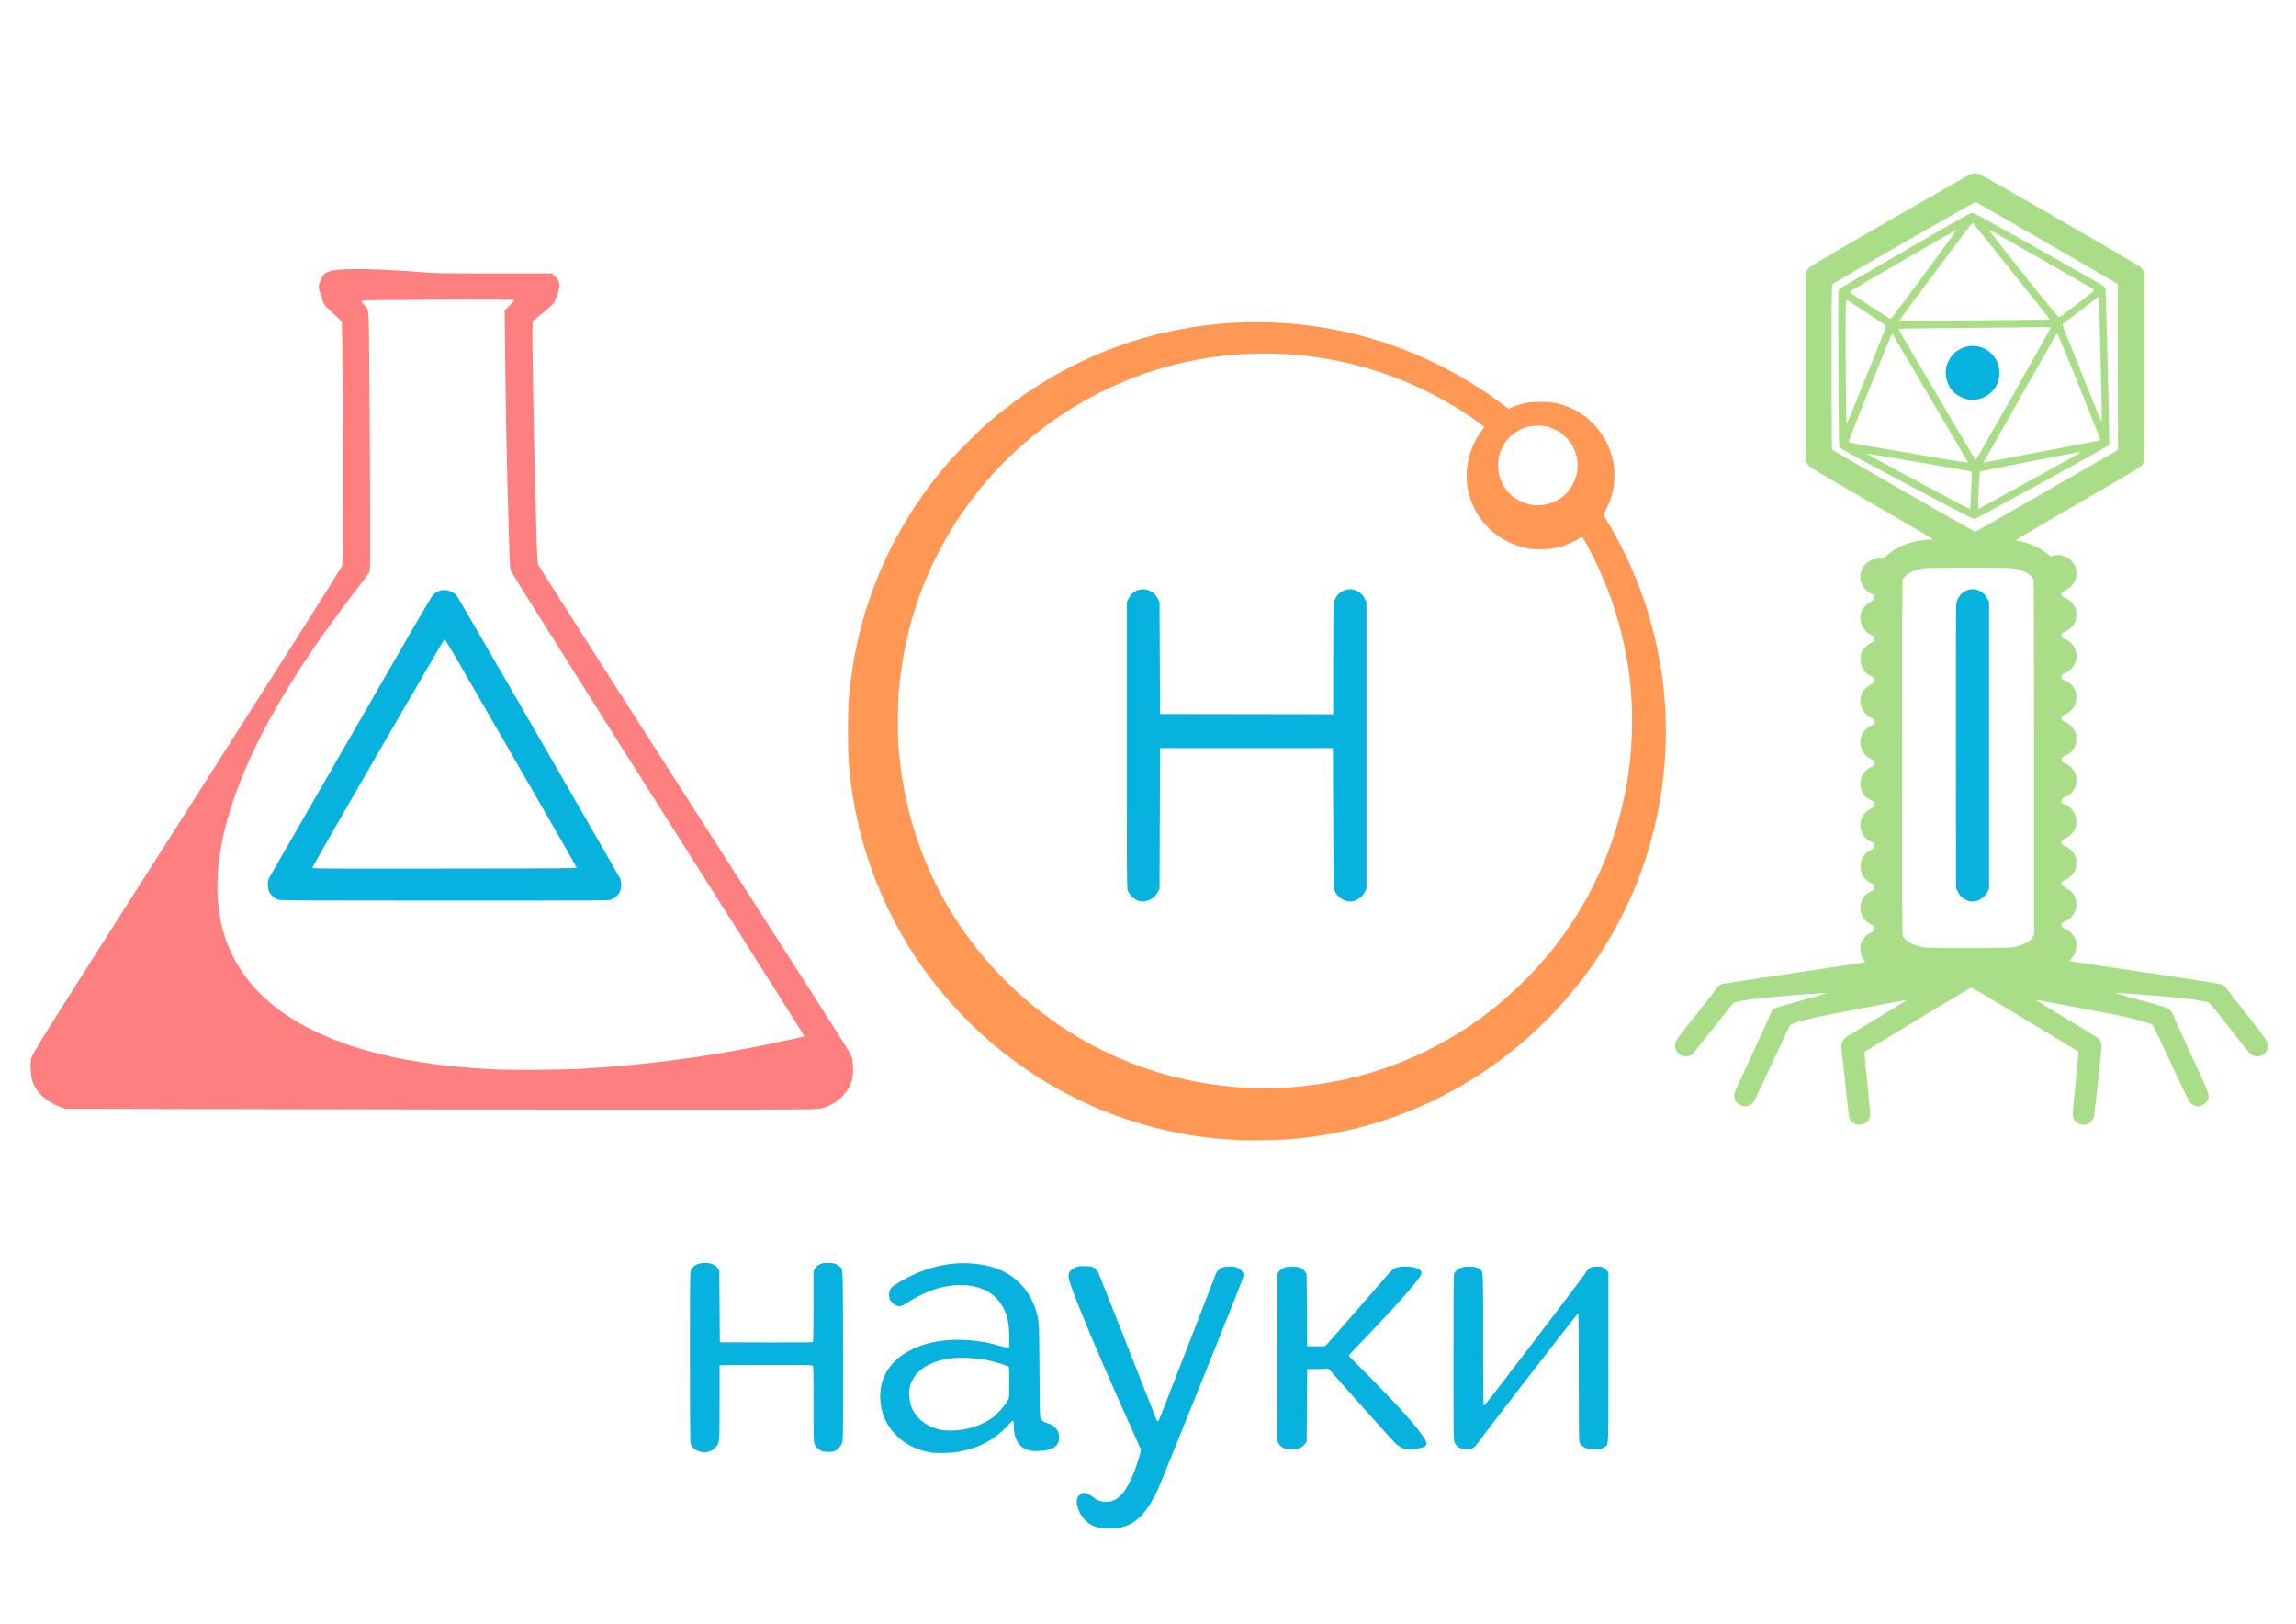
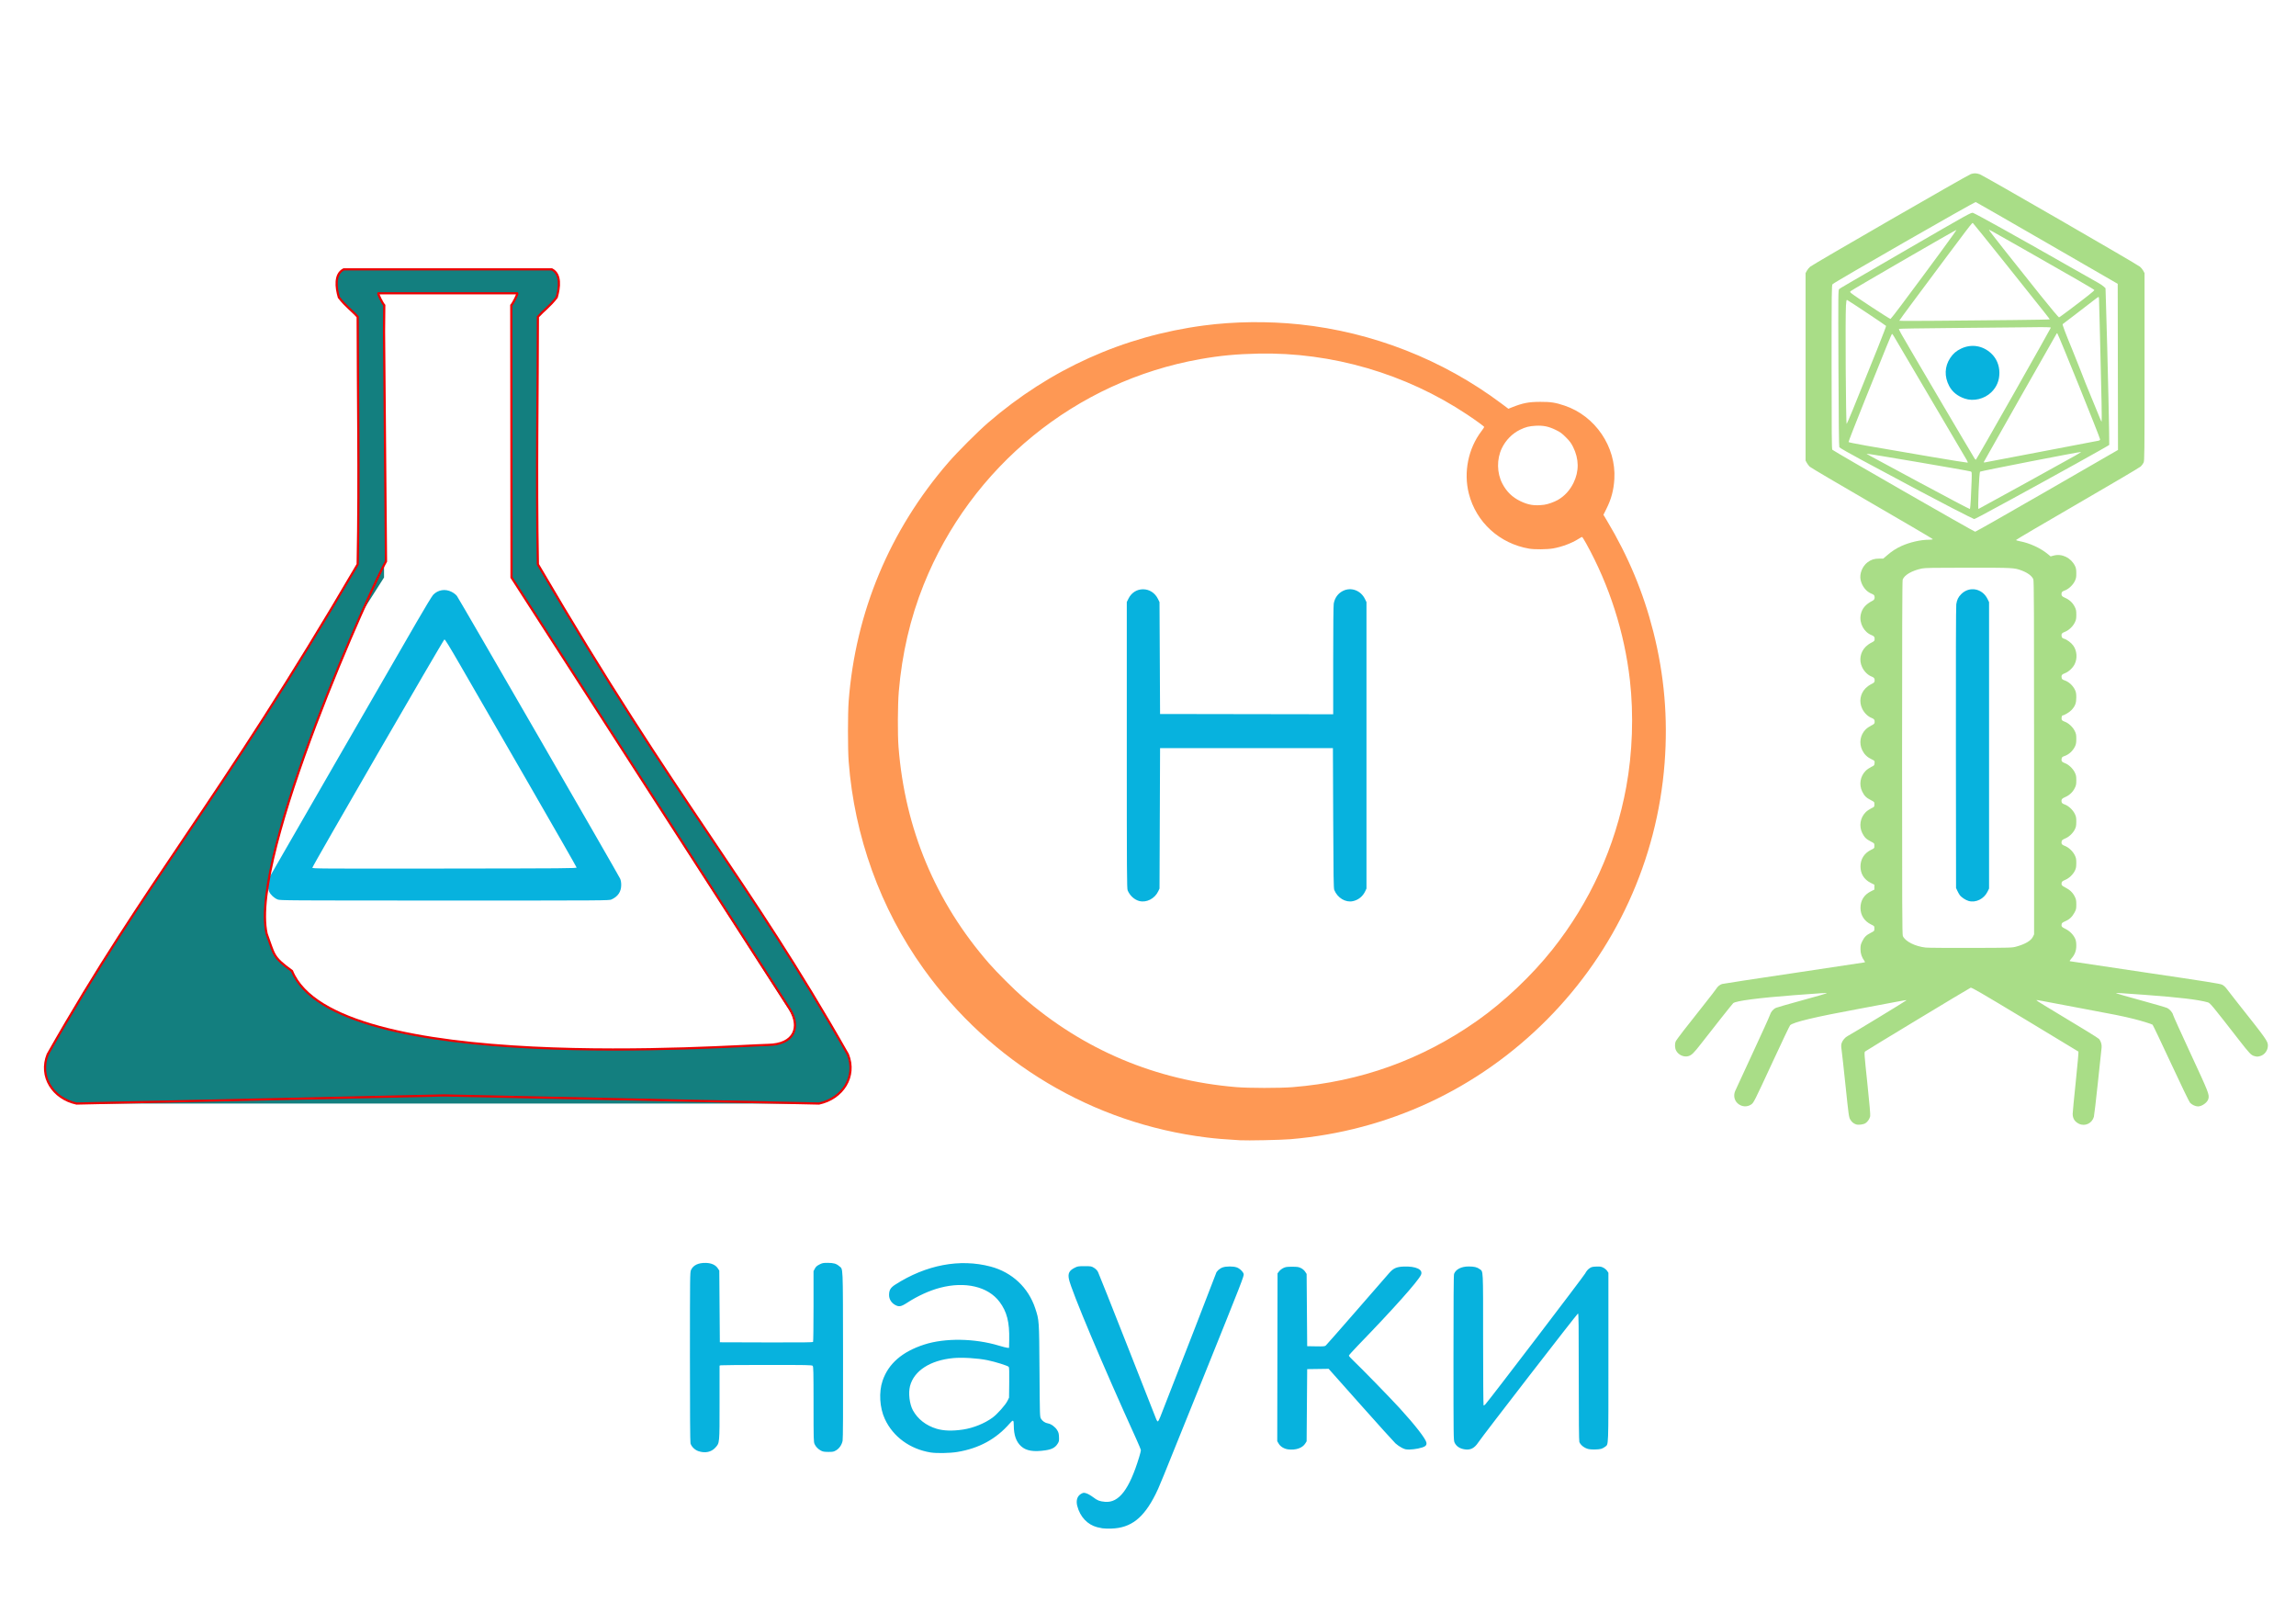
- <svg xmlns="http://www.w3.org/2000/svg" id="svg2" version="1.1" width="297mm" height="210mm" viewBox="0 0 1052.362 744.094">
-   <defs id="defs6" />
-   <g id="layer7">
+ <svg xmlns="http://www.w3.org/2000/svg" id="svg2" version="1.1" width="1122.52" height="793.701" viewBox="0 0 1052.362 744.094">
+   <defs id="defs6">
+     </defs>
+   <g id="layer7" style="display:inline">
    <path id="logo_text" d="m 505.307,700.378 c -0.705,-0.117 -1.788,-0.343 -2.407,-0.503 -4.482,-1.161 -7.875,-4.782 -9.152,-9.767 -0.664,-2.592 0.053,-4.668 1.947,-5.634 0.904,-0.461 1.069,-0.47 2.23,-0.126 0.694,0.206 2.082,1 3.11,1.778 2.031,1.538 2.91,1.879 5.44,2.108 6.361,0.576 11.144,-5.671 15.638,-20.425 0.451,-1.481 0.816,-2.923 0.811,-3.205 -0.01,-0.282 -0.954,-2.589 -2.108,-5.128 -15.378,-33.807 -29.789,-68.015 -30.873,-73.283 -0.537,-2.61 0.107,-3.913 2.552,-5.171 1.42,-0.73 1.652,-0.769 4.61,-0.769 3.015,0 3.154,0.025 4.351,0.769 0.833,0.518 1.429,1.145 1.827,1.923 0.325,0.635 6.379,15.864 13.454,33.843 7.075,17.979 13.034,33.122 13.243,33.65 0.209,0.529 0.522,0.961 0.697,0.961 0.174,0 0.69,-0.952 1.147,-2.115 7.979,-20.318 25.381,-65.119 25.514,-65.685 0.243,-1.032 1.665,-2.308 3.126,-2.806 1.556,-0.53 4.768,-0.536 6.307,-0.011 1.412,0.481 2.864,1.821 3.254,3.002 0.27,0.817 -0.658,3.197 -18.412,47.249 -20.707,51.381 -20.358,50.526 -21.987,53.769 -5.484,10.92 -11.274,15.415 -20.218,15.697 -1.551,0.049 -3.397,-0.007 -4.102,-0.123 z m -78.71,-34.748 c -9.51,-1.537 -17.269,-7.204 -21.043,-15.371 -2.384,-5.16 -2.803,-12.291 -1.029,-17.508 2.657,-7.813 8.996,-13.321 19.077,-16.577 9.546,-3.083 23.105,-2.885 34.29,0.502 1.683,0.51 3.406,0.945 3.829,0.969 l 0.769,0.042 0.077,-3.718 c 0.169,-8.082 -1.059,-12.887 -4.441,-17.387 -5.249,-6.983 -15.732,-9.46 -27.242,-6.437 -4.893,1.285 -10.245,3.723 -15.135,6.894 -2.805,1.819 -3.769,1.97 -5.623,0.884 -1.645,-0.964 -2.632,-2.638 -2.625,-4.45 0.01,-2.274 0.663,-3.378 2.822,-4.762 14.175,-9.086 29.599,-12.009 43.706,-8.281 9.84,2.6 17.334,9.617 20.476,19.175 1.805,5.489 1.788,5.244 1.945,28.595 0.138,20.616 0.151,21.041 0.667,21.92 0.664,1.13 1.881,1.959 3.203,2.182 1.464,0.247 3.304,1.582 4.211,3.054 0.652,1.059 0.79,1.574 0.858,3.205 0.075,1.791 0.022,2.036 -0.685,3.138 -1.089,1.696 -2.586,2.496 -5.491,2.932 -5.455,0.819 -8.842,0.262 -11.179,-1.84 -2.257,-2.03 -3.353,-5.111 -3.368,-9.467 -0.01,-2.724 -0.252,-2.859 -1.848,-1.026 -6.264,7.194 -14.102,11.462 -24.044,13.093 -3.404,0.558 -9.463,0.677 -12.178,0.238 z m 14.908,-10.529 c 4.685,-0.717 9.878,-2.828 13.451,-5.469 2.188,-1.617 5.89,-5.779 6.814,-7.66 l 0.72,-1.467 0.083,-6.874 c 0.061,-5.014 0,-6.972 -0.22,-7.238 -0.445,-0.536 -6.085,-2.304 -9.753,-3.057 -4.486,-0.921 -11.533,-1.354 -15.684,-0.962 -10.549,0.994 -17.985,5.798 -19.808,12.797 -0.834,3.202 -0.243,8.252 1.297,11.081 2.204,4.049 5.99,7.014 10.835,8.486 3.274,0.995 7.352,1.115 12.265,0.364 z m -121.436,9.901 c -1.636,-0.562 -3.175,-2.092 -3.584,-3.565 -0.17,-0.61 -0.258,-14.328 -0.255,-39.647 0.005,-37.107 0.024,-38.757 0.478,-39.758 1.012,-2.228 3.309,-3.341 6.762,-3.279 2.558,0.047 4.488,0.91 5.521,2.47 l 0.692,1.045 0.128,16.428 0.128,16.428 21.264,0.066 c 16.842,0.052 21.306,-0.002 21.468,-0.256 0.113,-0.177 0.206,-7.543 0.208,-16.37 v -16.048 l 0.597,-1.13 c 0.466,-0.882 0.925,-1.298 2.097,-1.899 1.347,-0.691 1.738,-0.768 3.826,-0.761 2.67,0.009 3.925,0.365 5.181,1.467 1.917,1.683 1.752,-1.992 1.828,40.572 0.047,26.227 -0.017,38.613 -0.204,39.515 -0.385,1.855 -1.509,3.5 -2.986,4.368 -1.117,0.657 -1.462,0.727 -3.545,0.717 -1.837,-0.008 -2.517,-0.12 -3.336,-0.551 -1.362,-0.716 -2.4,-1.772 -2.976,-3.028 -0.441,-0.962 -0.471,-2.092 -0.476,-18.249 -0.01,-15.311 -0.051,-17.268 -0.409,-17.626 -0.36,-0.36 -2.61,-0.403 -20.959,-0.399 -11.306,0.002 -20.816,0.073 -21.133,0.158 l -0.577,0.155 v 16.845 c 0,19.095 0.052,18.533 -1.928,20.736 -1.861,2.07 -4.731,2.657 -7.814,1.598 z m 270.301,-0.803 c -1.816,-0.239 -3.496,-1.27 -4.298,-2.639 l -0.65,-1.11 0.067,-38.451 0.067,-38.451 0.698,-0.915 c 0.384,-0.503 1.249,-1.187 1.923,-1.518 1.061,-0.522 1.602,-0.603 4.045,-0.603 2.449,0 2.983,0.08 4.055,0.608 0.775,0.382 1.491,0.995 1.923,1.647 l 0.688,1.04 0.128,16.556 0.128,16.556 4.002,0.07 c 3.526,0.062 4.065,0.016 4.531,-0.385 0.291,-0.25 6.656,-7.493 14.144,-16.094 7.488,-8.602 14.2,-16.307 14.916,-17.122 1.908,-2.175 3.319,-2.817 6.493,-2.956 5.813,-0.254 9.229,1.385 8.042,3.86 -1.447,3.016 -12.893,15.826 -28.86,32.3 -2.291,2.364 -4.166,4.46 -4.166,4.658 0,0.198 0.952,1.253 2.115,2.345 3.303,3.101 17.092,17.254 21.231,21.792 7.045,7.723 11.841,13.896 12.192,15.693 0.279,1.427 -0.642,2.08 -3.885,2.752 -1.123,0.233 -2.875,0.433 -3.894,0.444 -1.591,0.018 -2.08,-0.093 -3.461,-0.787 -0.885,-0.444 -2.202,-1.355 -2.928,-2.025 -0.726,-0.67 -7.915,-8.633 -15.976,-17.696 l -14.656,-16.478 -4.92,0.07 -4.92,0.07 -0.128,16.537 -0.128,16.537 -0.608,0.978 c -1.32,2.123 -4.394,3.179 -7.909,2.717 z m 80.945,-0.006 c -2.299,-0.356 -3.849,-1.412 -4.646,-3.166 -0.45,-0.99 -0.471,-2.716 -0.476,-38.772 0,-26 0.079,-37.96 0.266,-38.458 0.802,-2.128 3.338,-3.415 6.724,-3.412 2.48,0.002 3.847,0.328 4.99,1.191 1.714,1.293 1.602,-0.955 1.602,32.238 0,16.568 0.098,30.183 0.217,30.257 0.119,0.074 0.506,-0.179 0.86,-0.562 1.801,-1.949 44.98,-58.554 45.688,-59.893 0.544,-1.029 1.201,-1.827 1.922,-2.334 0.965,-0.678 1.345,-0.78 3.189,-0.849 1.781,-0.068 2.265,0.009 3.245,0.513 0.633,0.326 1.412,0.984 1.731,1.463 l 0.579,0.871 v 38.817 c 0,42.599 0.115,39.54 -1.541,40.934 -0.434,0.366 -1.259,0.791 -1.833,0.946 -1.194,0.321 -4.378,0.384 -5.643,0.111 -1.918,-0.414 -3.743,-1.806 -4.299,-3.279 -0.187,-0.494 -0.273,-9.88 -0.273,-29.805 0,-24.074 -0.059,-29.083 -0.342,-29.083 -0.332,0 -43.663,56.025 -45.694,59.079 -1.787,2.688 -3.592,3.608 -6.267,3.194 z M 522.087,412.884 c -2.226,-0.624 -4.258,-2.507 -5.231,-4.847 -0.354,-0.851 -0.396,-7.952 -0.396,-66.555 v -65.602 l 0.787,-1.576 c 1.339,-2.68 3.78,-4.243 6.64,-4.254 2.919,-0.01 5.496,1.652 6.858,4.424 l 0.713,1.451 0.128,25.638 0.128,25.638 39.675,0.065 39.675,0.065 v -24.707 c 0,-15.201 0.098,-25.221 0.253,-26.043 0.509,-2.684 1.991,-4.699 4.281,-5.819 3.703,-1.812 8.095,-0.183 10.008,3.711 l 0.713,1.451 v 65.634 65.634 l -0.54,1.167 c -1.114,2.407 -3.167,4.074 -5.683,4.613 -3.386,0.726 -7.075,-1.493 -8.542,-5.139 -0.301,-0.749 -0.382,-6.198 -0.489,-32.945 l -0.128,-32.048 h -39.611 -39.611 l -0.128,32.176 -0.128,32.176 -0.548,1.185 c -1.599,3.457 -5.482,5.439 -8.823,4.503 z m -394.819,-0.671 c -1.59,-0.644 -3.169,-2.084 -3.881,-3.539 -0.835,-1.709 -0.839,-4.834 -0.008,-6.422 0.316,-0.604 14.142,-24.602 30.725,-53.328 16.582,-28.726 33.146,-57.422 36.807,-63.767 3.662,-6.346 7.079,-11.984 7.593,-12.529 2.229,-2.363 5.58,-2.905 8.529,-1.378 0.981,0.508 1.921,1.238 2.398,1.864 0.932,1.222 74.05,127.84 74.791,129.515 0.35,0.791 0.51,1.714 0.51,2.939 0,3.063 -1.488,5.282 -4.442,6.622 -1.103,0.501 -1.974,0.506 -76.493,0.498 -72.304,-0.008 -75.424,-0.028 -76.531,-0.476 z m 137.006,-14.667 c -0.017,-0.231 -10.447,-18.46 -23.177,-40.509 -12.73,-22.049 -26.263,-45.487 -30.072,-52.085 -4.987,-8.638 -7.038,-11.975 -7.328,-11.919 -0.452,0.087 -60.513,103.898 -60.525,104.613 -0.007,0.427 2.993,0.446 60.563,0.385 55.928,-0.06 60.568,-0.097 60.54,-0.485 z m 638.042,15.341 c -1.4,-0.393 -3.359,-1.7 -4.093,-2.732 -0.296,-0.417 -0.794,-1.31 -1.107,-1.986 l -0.567,-1.229 -0.07,-64.224 c -0.044,-39.686 0.022,-64.831 0.173,-65.811 0.317,-2.066 0.915,-3.287 2.278,-4.651 3.724,-3.729 9.649,-2.635 12.034,2.223 l 0.713,1.451 v 65.634 65.634 l -0.713,1.451 c -1.628,3.316 -5.381,5.156 -8.646,4.24 z m -1.794,-230.226 c -3.312,-1.133 -5.687,-3.058 -7.126,-5.775 -2.284,-4.315 -2.11,-8.961 0.48,-12.84 1.34,-2.007 2.743,-3.215 4.979,-4.287 4.668,-2.238 9.871,-1.431 13.726,2.131 2.485,2.295 3.829,5.435 3.833,8.957 0,3.551 -1.225,6.503 -3.718,8.926 -3.175,3.086 -8.149,4.265 -12.175,2.888 z" style="display:inline;fill:#07b2de;fill-opacity:1;stroke:none;stroke-width:1" />
  </g>
  <g id="g4927" style="display:inline">
    <path id="phage" d="m 850.763,515.288 c -1.173,-0.382 -2.034,-1.097 -2.711,-2.252 -0.626,-1.068 -0.741,-1.892 -2.151,-15.411 -0.82,-7.856 -1.632,-15.234 -1.805,-16.397 -0.247,-1.654 -0.248,-2.338 -0.01,-3.145 0.363,-1.213 1.575,-2.676 2.696,-3.254 1.907,-0.984 27.075,-16.289 27.075,-16.464 0,-0.107 -2.221,0.244 -4.935,0.78 -2.714,0.536 -10.3,1.965 -16.857,3.174 -20.246,3.735 -30.125,6.09 -31.573,7.527 -0.232,0.231 -3.734,7.572 -7.782,16.315 -8.782,18.968 -8.911,19.224 -10.117,20.022 -1.896,1.255 -4.327,1.057 -6.095,-0.496 -1.593,-1.399 -2.06,-3.635 -1.192,-5.714 0.228,-0.546 3.818,-8.317 7.979,-17.268 4.161,-8.951 7.729,-16.827 7.929,-17.502 0.445,-1.497 1.529,-2.782 2.829,-3.352 0.536,-0.235 5.877,-1.768 11.87,-3.407 5.993,-1.639 11.069,-3.088 11.281,-3.221 0.47,-0.296 -1.479,-0.187 -14.742,0.827 -16.423,1.255 -26.684,2.594 -28.028,3.657 -0.345,0.273 -9.012,11.2 -14.582,18.386 -3.508,4.525 -4.491,5.488 -6.036,5.91 -2.079,0.568 -4.558,-0.581 -5.582,-2.589 -0.593,-1.163 -0.665,-2.978 -0.164,-4.17 0.343,-0.815 4.637,-6.395 13.362,-17.359 2.464,-3.097 4.765,-6.081 5.112,-6.631 0.752,-1.191 1.681,-1.963 2.796,-2.325 0.449,-0.146 15.239,-2.403 32.865,-5.016 17.626,-2.613 32.205,-4.81 32.398,-4.88 0.285,-0.105 0.271,-0.236 -0.072,-0.703 -1.205,-1.636 -1.781,-3.37 -1.781,-5.354 0,-1.683 0.115,-2.198 0.802,-3.594 0.979,-1.989 1.828,-2.831 3.946,-3.913 1.627,-0.831 1.628,-0.833 1.628,-1.958 0,-1.117 -0.012,-1.131 -1.466,-1.829 -3.133,-1.502 -4.912,-4.272 -4.907,-7.64 0.01,-3.361 1.617,-5.965 4.638,-7.495 l 1.734,-0.878 v -1.115 -1.115 l -1.734,-0.878 c -3.021,-1.53 -4.633,-4.133 -4.638,-7.495 -0.01,-3.368 1.774,-6.138 4.907,-7.64 1.454,-0.697 1.466,-0.712 1.466,-1.829 0,-1.125 0,-1.127 -1.628,-1.958 -2.117,-1.082 -2.966,-1.923 -3.946,-3.913 -1.56,-3.169 -0.922,-7.006 1.582,-9.511 0.583,-0.583 1.72,-1.376 2.526,-1.763 1.454,-0.697 1.466,-0.712 1.466,-1.829 0,-1.125 0,-1.127 -1.628,-1.958 -2.117,-1.082 -2.966,-1.923 -3.946,-3.913 -1.56,-3.169 -0.922,-7.006 1.582,-9.511 0.583,-0.583 1.72,-1.376 2.526,-1.761 1.406,-0.673 1.469,-0.745 1.544,-1.772 0.077,-1.065 0.07,-1.075 -1.291,-1.719 -2.063,-0.976 -3.4,-2.258 -4.335,-4.159 -1.587,-3.223 -0.965,-7.039 1.557,-9.562 0.583,-0.583 1.72,-1.376 2.526,-1.762 1.08,-0.517 1.488,-0.859 1.551,-1.3 0.17,-1.194 -0.164,-1.739 -1.342,-2.189 -1.711,-0.653 -3.346,-2.24 -4.294,-4.163 -1.601,-3.253 -0.976,-6.982 1.6,-9.547 0.621,-0.618 1.764,-1.428 2.54,-1.8 1.031,-0.494 1.433,-0.836 1.495,-1.273 0.17,-1.194 -0.164,-1.739 -1.342,-2.189 -1.711,-0.653 -3.346,-2.24 -4.294,-4.163 -1.601,-3.253 -0.976,-6.982 1.6,-9.547 0.621,-0.618 1.764,-1.428 2.54,-1.8 1.031,-0.494 1.433,-0.836 1.495,-1.273 0.17,-1.194 -0.164,-1.739 -1.342,-2.189 -3.494,-1.334 -5.736,-5.486 -5.018,-9.292 0.54,-2.862 2.256,-4.893 5.505,-6.516 0.797,-0.398 1.058,-1.104 0.795,-2.151 -0.098,-0.39 -0.516,-0.72 -1.282,-1.013 -2.434,-0.929 -4.432,-3.429 -5.052,-6.319 -0.603,-2.813 0.758,-6.262 3.205,-8.122 1.566,-1.19 3.056,-1.661 5.266,-1.663 l 1.907,-0.002 1.787,-1.538 c 2.174,-1.871 4.042,-3.086 6.436,-4.185 3.859,-1.772 8.91,-2.931 12.791,-2.934 1.187,-9.4e-4 1.721,-0.095 1.655,-0.291 -0.053,-0.159 -12.574,-7.514 -27.824,-16.344 -15.25,-8.83 -28.09,-16.401 -28.535,-16.824 -0.444,-0.423 -1.057,-1.231 -1.362,-1.795 l -0.553,-1.026 v -42.944 -42.944 l 0.573,-1.072 c 0.315,-0.59 1.007,-1.434 1.538,-1.878 1.422,-1.187 72.296,-42.044 73.65,-42.457 1.552,-0.474 2.48,-0.447 4.126,0.118 1.608,0.552 71.927,41.128 73.369,42.337 0.531,0.445 1.223,1.291 1.538,1.88 l 0.573,1.072 v 42.944 c 0,40.407 -0.026,43.001 -0.45,43.9 -0.247,0.526 -0.836,1.323 -1.308,1.773 -0.472,0.449 -13.538,8.158 -29.034,17.13 -15.497,8.972 -28.152,16.421 -28.123,16.554 0.029,0.132 0.786,0.376 1.682,0.541 4.557,0.841 9.629,3.18 13.015,6.003 l 1.162,0.968 1.402,-0.377 c 3.796,-1.02 7.926,0.984 9.778,4.746 0.468,0.95 0.586,1.626 0.591,3.368 0.01,1.875 -0.094,2.383 -0.712,3.641 -0.884,1.8 -2.861,3.632 -4.576,4.241 -0.896,0.318 -1.309,0.619 -1.411,1.027 -0.292,1.162 0.085,1.731 1.554,2.339 1.901,0.788 3.476,2.238 4.39,4.043 0.666,1.314 0.761,1.773 0.761,3.681 0,1.868 -0.103,2.388 -0.718,3.641 -0.884,1.8 -2.861,3.632 -4.576,4.241 -1.35,0.48 -1.699,1.036 -1.398,2.235 0.113,0.451 0.435,0.714 1.13,0.922 1.322,0.396 3.22,1.816 4.158,3.112 1.709,2.359 1.973,5.824 0.65,8.528 -0.848,1.733 -2.853,3.576 -4.541,4.176 -1.347,0.478 -1.699,1.037 -1.4,2.225 0.108,0.43 0.452,0.718 1.117,0.937 2.15,0.706 4.042,2.428 5.034,4.582 0.412,0.894 0.537,1.676 0.537,3.346 0,2.567 -0.515,3.939 -2.141,5.703 -0.921,0.999 -3.392,2.501 -4.114,2.501 -0.355,0 -0.626,1.134 -0.445,1.859 0.103,0.408 0.516,0.709 1.411,1.027 1.715,0.609 3.692,2.441 4.576,4.241 0.616,1.255 0.718,1.77 0.715,3.641 0,1.667 -0.129,2.454 -0.54,3.346 -0.992,2.154 -2.884,3.877 -5.034,4.582 -0.666,0.219 -1.009,0.507 -1.117,0.937 -0.298,1.188 0.053,1.746 1.4,2.225 1.715,0.609 3.692,2.441 4.576,4.241 0.615,1.253 0.718,1.773 0.718,3.641 0,1.908 -0.095,2.366 -0.761,3.681 -0.914,1.805 -2.49,3.255 -4.39,4.043 -1.468,0.609 -1.846,1.177 -1.554,2.339 0.103,0.408 0.516,0.709 1.411,1.027 1.715,0.609 3.692,2.441 4.576,4.241 0.618,1.258 0.717,1.766 0.712,3.641 -0.01,1.782 -0.12,2.413 -0.633,3.461 -0.876,1.793 -2.66,3.495 -4.434,4.23 -1.059,0.439 -1.523,0.782 -1.629,1.204 -0.29,1.157 0.07,1.719 1.408,2.194 1.715,0.609 3.692,2.441 4.576,4.241 0.618,1.258 0.717,1.766 0.712,3.641 -0.01,1.782 -0.12,2.413 -0.633,3.461 -0.876,1.793 -2.66,3.495 -4.434,4.23 -1.035,0.429 -1.524,0.785 -1.624,1.184 -0.274,1.092 0.018,1.498 1.669,2.321 2.043,1.018 3.443,2.371 4.335,4.187 0.588,1.196 0.693,1.74 0.693,3.589 0,1.996 -0.074,2.316 -0.879,3.801 -1.035,1.908 -2.376,3.137 -4.29,3.93 -0.952,0.395 -1.429,0.752 -1.527,1.144 -0.279,1.11 0.01,1.496 1.697,2.306 1.91,0.914 3.615,2.609 4.439,4.413 0.411,0.9 0.549,1.71 0.554,3.25 0.01,2.391 -0.69,4.208 -2.299,5.989 -0.664,0.735 -0.849,1.091 -0.606,1.17 0.191,0.063 15.693,2.378 34.447,5.146 27.602,4.073 34.319,5.139 35.253,5.593 0.718,0.349 1.493,1.029 2.051,1.8 0.493,0.681 2.788,3.623 5.099,6.538 13.297,16.771 13.874,17.585 13.874,19.595 0,2.177 -1.505,4.23 -3.507,4.786 -1.216,0.338 -1.51,0.338 -2.702,0.007 -1.477,-0.41 -2.23,-1.197 -6.957,-7.272 -12.72,-16.346 -13.297,-17.042 -14.394,-17.351 -4.426,-1.248 -12.676,-2.233 -28.715,-3.429 -11.846,-0.883 -13.655,-0.979 -13.204,-0.701 0.211,0.131 5.346,1.594 11.409,3.253 6.063,1.658 11.446,3.228 11.961,3.488 1.162,0.586 2.452,2.116 2.663,3.161 0.088,0.433 3.746,8.517 8.13,17.965 8.226,17.727 8.535,18.515 8.038,20.494 -0.413,1.646 -2.918,3.466 -4.77,3.466 -1.15,0 -2.757,-0.745 -3.638,-1.687 -0.395,-0.422 -4.15,-8.189 -8.777,-18.154 -4.448,-9.579 -8.231,-17.505 -8.406,-17.613 -0.641,-0.396 -5.041,-1.752 -8.535,-2.629 -4.988,-1.253 -9.216,-2.104 -24.997,-5.033 -7.544,-1.4 -15.072,-2.822 -16.729,-3.159 -1.657,-0.338 -3.012,-0.529 -3.012,-0.426 0,0.103 1.529,1.107 3.397,2.231 18.093,10.884 24.993,15.119 25.371,15.569 0.821,0.979 1.305,2.62 1.157,3.923 -0.077,0.672 -0.84,7.856 -1.697,15.965 -0.857,8.108 -1.686,15.204 -1.842,15.768 -0.826,2.984 -4.017,4.507 -6.772,3.231 -1.966,-0.91 -2.948,-2.44 -2.948,-4.591 0,-0.659 0.639,-7.304 1.421,-14.766 0.781,-7.463 1.329,-13.652 1.218,-13.753 -0.112,-0.102 -11.157,-6.783 -24.546,-14.848 -20.464,-12.326 -24.427,-14.624 -24.872,-14.422 -1.075,0.49 -47.97,28.824 -48.388,29.237 -0.407,0.401 -0.341,1.3 1.061,14.598 0.978,9.268 1.426,14.474 1.297,15.047 -0.289,1.281 -1.186,2.6 -2.19,3.22 -0.967,0.598 -3.189,0.877 -4.244,0.534 z m 73.476,-81.511 c 4.056,-1.127 6.67,-2.686 7.55,-4.505 l 0.526,-1.086 v -80.945 c 0,-67.289 -0.059,-81.084 -0.345,-81.77 -0.64,-1.529 -2.583,-2.991 -5.338,-4.018 -3.42,-1.274 -3.804,-1.294 -24.57,-1.294 -16.019,0 -19.76,0.066 -21.199,0.372 -4.557,0.97 -7.968,2.948 -8.781,5.093 -0.192,0.506 -0.274,24.937 -0.274,81.602 0,67.388 0.058,81.018 0.347,81.706 1.031,2.453 5.625,4.779 10.492,5.312 1.019,0.112 10.333,0.18 20.697,0.153 18.608,-0.05 18.87,-0.058 20.895,-0.62 z m 14.084,-208.867 32.452,-18.713 -0.065,-38.067 -0.065,-38.067 -32.304,-18.658 c -17.767,-10.262 -32.51,-18.726 -32.761,-18.809 -0.498,-0.165 -64.811,36.723 -65.626,37.641 -0.423,0.476 -0.449,2.656 -0.449,38.027 0,30.572 0.062,37.58 0.335,37.835 0.897,0.838 64.978,37.607 65.473,37.568 0.307,-0.024 15.162,-8.465 33.01,-18.757 z m -43.183,8.112 c -8.867,-4.574 -18.252,-9.557 -41.617,-22.096 -5.658,-3.036 -10.328,-5.7 -10.475,-5.975 -0.177,-0.331 -0.31,-12.366 -0.401,-36.291 -0.132,-34.856 -0.123,-35.806 0.348,-36.2 0.493,-0.413 3.167,-1.973 31.378,-18.312 28.524,-16.519 29.186,-16.886 29.965,-16.596 1.596,0.594 20.474,11.099 42.976,23.914 6.769,3.855 13.164,7.477 14.212,8.05 1.048,0.573 2.271,1.388 2.717,1.811 l 0.812,0.769 0.167,5.512 c 0.535,17.649 0.749,25.811 1.178,44.85 0.262,11.624 0.426,21.265 0.364,21.424 -0.11,0.287 -24.215,13.675 -45.601,25.328 -13.169,7.175 -15.949,8.644 -16.357,8.641 -0.169,-9.4e-4 -4.519,-2.175 -9.666,-4.83 z m 8.19,-4.407 c 0.136,-2.462 0.298,-6.244 0.359,-8.405 0.108,-3.823 0.096,-3.934 -0.437,-4.154 -0.906,-0.373 -47.337,-8.285 -47.523,-8.099 -0.146,0.146 -2.753,-1.279 23.901,13.063 12.691,6.829 23.16,12.338 23.264,12.244 0.104,-0.095 0.301,-2.186 0.437,-4.649 z m 25.985,-7.714 c 25.64,-14.151 24.711,-13.626 24.346,-13.748 -0.471,-0.157 -45.812,8.694 -46.119,9.003 -0.405,0.408 -1.113,17.084 -0.725,17.084 0.077,0 10.201,-5.552 22.498,-12.339 z M 901.389,210.719 c -0.382,-0.658 -7.869,-13.368 -16.637,-28.244 -8.768,-14.877 -16.258,-27.597 -16.646,-28.266 -0.388,-0.67 -0.787,-1.218 -0.886,-1.218 -0.213,0 -2.28,5.04 -12.501,30.472 -4.157,10.344 -7.507,18.939 -7.444,19.101 0.118,0.305 9.53,1.989 38.122,6.823 8.954,1.514 16.372,2.702 16.484,2.64 0.112,-0.062 -0.109,-0.65 -0.492,-1.308 z m 33.056,-3.52 c 13.564,-2.618 25.346,-4.874 26.182,-5.012 1.738,-0.288 1.942,-0.379 1.942,-0.864 0,-0.721 -19.098,-48.03 -19.586,-48.518 -0.085,-0.086 -0.212,-0.098 -0.282,-0.029 -0.163,0.163 -33.214,58.436 -33.386,58.863 -0.07,0.176 0.01,0.32 0.17,0.32 0.164,0 11.397,-2.142 24.961,-4.76 z m -11.578,-26.568 c 9.356,-16.526 17.052,-30.216 17.102,-30.422 0.079,-0.327 -1.542,-0.354 -12.691,-0.207 -7.03,0.092 -22.679,0.244 -34.777,0.338 -12.097,0.093 -22.053,0.263 -22.123,0.377 -0.07,0.114 0.412,1.163 1.073,2.331 3.043,5.38 32.026,54.614 33.586,57.054 0.203,0.317 0.47,0.577 0.594,0.577 0.124,0 7.88,-13.521 17.236,-30.047 z m -73.657,7.164 c 10.181,-25.021 15.413,-38.197 15.262,-38.441 -0.18,-0.291 -17.273,-11.663 -17.882,-11.897 -0.264,-0.101 -0.378,0.485 -0.509,2.613 -0.344,5.63 -0.046,54.198 0.333,54.198 0.088,0 1.346,-2.913 2.795,-6.474 z m 114.023,-3.589 c -0.099,-4.971 -0.228,-10.537 -0.287,-12.371 -0.059,-1.833 -0.172,-6.679 -0.253,-10.768 -0.081,-4.089 -0.255,-11.069 -0.386,-15.511 -0.132,-4.442 -0.242,-8.393 -0.245,-8.781 0,-0.388 -0.107,-0.705 -0.231,-0.705 -0.124,0 -1.416,0.942 -2.872,2.093 -1.456,1.151 -5.075,3.936 -8.043,6.189 -2.968,2.253 -5.447,4.141 -5.509,4.195 -0.203,0.178 1.318,4.22 4.23,11.239 1.17,2.82 2.945,7.262 3.944,9.871 0.999,2.609 2.058,5.32 2.353,6.025 0.477,1.14 4.831,11.753 6.549,15.96 0.36,0.881 0.717,1.602 0.793,1.602 0.077,0 0.058,-4.067 -0.041,-9.038 z m -40.853,-37.532 c 9.412,-0.09 17.113,-0.234 17.113,-0.32 0,-0.183 -0.793,-1.182 -20.136,-25.411 -8.049,-10.082 -14.817,-18.48 -15.041,-18.661 -0.425,-0.345 0.662,-1.769 -27.941,36.643 -3.217,4.32 -5.849,7.942 -5.849,8.048 0,0.106 7.817,0.119 17.37,0.028 9.554,-0.09 25.071,-0.238 34.484,-0.328 z m -50.836,-6.965 c 13.593,-18.175 25.394,-34.276 25.175,-34.349 -0.268,-0.089 -47.866,27.455 -48.498,28.066 -0.34,0.329 -0.296,0.445 0.385,1.012 1.687,1.405 17.626,11.846 17.905,11.728 0.164,-0.069 2.429,-2.975 5.033,-6.457 z m 76.725,2.476 c 8.159,-6.13 11.759,-8.993 11.665,-9.274 -0.102,-0.305 -9.514,-5.751 -32.619,-18.873 -16.109,-9.149 -15.512,-8.819 -15.674,-8.657 -0.126,0.126 10.364,13.432 23.745,30.119 4.759,5.935 8.202,10.015 8.391,9.942 0.176,-0.068 2.197,-1.533 4.492,-3.257 z" style="fill:#a9dd87;fill-opacity:1;stroke:none;stroke-width:1" />
  </g>
  <g style="display:inline" id="g4862">
    <path style="fill:#fe9854;fill-opacity:1;stroke:none;stroke-width:1" d="m 568.378,522.548 c -7.365,-0.436 -10.973,-0.737 -15.383,-1.283 -52.213,-6.464 -98.947,-34.347 -129.77,-77.425 -19.72,-27.56 -31.613,-60.504 -34.239,-94.843 -0.434,-5.67 -0.433,-22.027 0,-27.689 3.122,-40.76 18.798,-78.294 45.667,-109.348 4.165,-4.814 13.489,-14.143 18.223,-18.234 28.453,-24.589 61.989,-39.692 98.964,-44.57 13.928,-1.838 29.353,-2.015 43.79,-0.503 33.43,3.501 65.689,16.151 92.565,36.297 l 3.164,2.372 1.323,-0.529 c 5.298,-2.12 7.88,-2.629 13.373,-2.637 4.787,-0.007 6.827,0.31 11.024,1.712 14.093,4.707 23.721,18.878 22.853,33.635 -0.3,5.095 -1.393,9.194 -3.655,13.707 l -1.351,2.695 1.62,2.706 c 9.772,16.322 16.706,32.932 21.253,50.906 5.054,19.978 6.736,39.576 5.165,60.191 -3.381,44.364 -22.472,85.956 -53.987,117.614 -31.713,31.857 -72.757,50.975 -117.525,54.741 -4.329,0.364 -19.676,0.688 -23.075,0.486 z m 24.103,-24.342 c 31.165,-2.5 59.267,-12.614 84.591,-30.444 12.252,-8.626 24.942,-20.635 34.471,-32.62 17.293,-21.751 28.804,-47.087 33.84,-74.48 2.865,-15.585 3.467,-33.198 1.674,-48.969 -2.481,-21.827 -9.395,-43.438 -20.032,-62.622 -0.919,-1.657 -1.77,-3.013 -1.892,-3.013 -0.122,0 -0.855,0.405 -1.629,0.9 -3.049,1.95 -7.59,3.655 -11.634,4.367 -2.688,0.473 -8.475,0.535 -10.94,0.116 -13.619,-2.313 -24.362,-12.108 -27.696,-25.252 -2.48,-9.778 -0.283,-20.635 5.789,-28.614 0.687,-0.902 1.25,-1.756 1.251,-1.897 0,-0.262 -3.676,-2.947 -7.804,-5.695 -28.188,-18.768 -62.077,-28.654 -95.759,-27.936 -10.062,0.215 -17.478,0.918 -26.536,2.518 -57.063,10.079 -105.157,49.294 -126.829,103.414 -6.131,15.31 -9.926,31.627 -11.39,48.969 -0.5,5.927 -0.569,19.548 -0.128,25.254 2.907,37.567 16.95,71.177 41.484,99.282 3.565,4.084 11.396,11.906 15.462,15.445 27.824,24.215 60.962,38.194 97.811,41.26 5.874,0.489 19.905,0.498 25.897,0.017 z m 115.355,-266.903 c 1.594,-0.202 4.497,-1.229 6.169,-2.181 3.08,-1.754 5.546,-4.434 7.203,-7.825 2.62,-5.361 2.55,-10.984 -0.206,-16.516 -0.853,-1.712 -1.554,-2.649 -3.272,-4.371 -1.826,-1.83 -2.589,-2.388 -4.623,-3.379 -3.278,-1.598 -5.698,-2.102 -9.205,-1.918 -3.002,0.157 -4.685,0.585 -7.244,1.839 -3.558,1.744 -6.517,4.764 -8.3,8.471 -2.403,4.996 -2.302,11.366 0.256,16.23 1.943,3.693 4.527,6.208 8.212,7.994 3.753,1.818 6.497,2.231 11.009,1.659 z" id="atom" />
  </g>
-   <g id="g4988" style="display:inline">
-     <path id="flask" d="m 123.038,508.294 -93.324,-0.214 -2.314,-0.896 c -6.798,-2.634 -11.521,-7.323 -12.808,-12.716 -0.587,-2.459 -0.78,-6.75 -0.394,-8.792 0.549,-2.912 0.376,-2.634 72.433,-115.656 42.351,-66.428 68.443,-107.577 70.148,-110.63 0.303,-0.543 0.351,-7.911 0.315,-48.2 -0.024,-26.158 -0.124,-51.179 -0.223,-55.604 l -0.179,-8.045 -0.931,-1.033 c -0.512,-0.568 -2.201,-2.15 -3.753,-3.517 -3.02,-2.659 -4.029,-4.083 -4.359,-6.153 -0.101,-0.635 -0.484,-1.788 -0.851,-2.564 -1.011,-2.137 -0.93,-3.734 0.312,-6.153 1.181,-2.301 1.532,-2.727 2.765,-3.356 3.735,-1.907 18.008,-1.94 42.643,-0.101 8.186,0.611 9.304,0.632 34.435,0.634 l 25.974,0.002 1.393,1.317 c 1.773,1.677 2.422,3.411 1.98,5.292 -0.786,3.344 -1.703,5.912 -2.509,7.022 -0.486,0.669 -2.777,2.722 -5.2,4.658 l -4.332,3.462 -0.17,2.007 c -0.094,1.104 -0.109,5.526 -0.035,9.827 0.074,4.301 0.252,15.319 0.395,24.485 0.429,27.512 1.518,68.862 1.935,73.518 l 0.155,1.731 6.598,10.447 c 11.125,17.616 27.504,43.235 73.559,115.052 42.685,66.563 59.207,92.41 62.05,97.075 0.742,1.217 1.513,2.76 1.715,3.429 0.525,1.746 0.735,6.298 0.402,8.716 -0.824,5.972 -6.205,11.941 -12.722,14.114 -1.862,0.621 -2.584,0.704 -7.82,0.9 -6.935,0.26 -119.272,0.232 -247.283,-0.061 z m 143.832,-18.53 c 30.972,-1.746 62.739,-6.156 93.58,-12.991 3.807,-0.844 7.192,-1.601 7.52,-1.682 0.393,-0.097 0.56,-0.291 0.486,-0.564 -0.113,-0.418 -18.111,-28.911 -49.413,-78.228 -38.89,-61.272 -82.718,-130.808 -84.757,-134.473 -0.559,-1.004 -0.582,-1.403 -1.11,-18.972 -0.916,-30.483 -1.268,-48.157 -1.712,-86.057 l -0.17,-14.526 2.213,-2.144 c 1.217,-1.179 2.213,-2.28 2.213,-2.445 0,-0.434 -5.995,-0.481 -40.192,-0.314 -21.354,0.104 -29.631,0.224 -29.84,0.432 -0.213,0.213 0.06,0.676 1.05,1.779 2.547,2.837 2.27,-1.019 2.574,35.885 0.147,17.887 0.295,44.463 0.328,59.058 0.053,23.463 0.014,26.655 -0.338,27.561 -0.219,0.564 -2.27,3.424 -4.557,6.355 -48.481,62.117 -70.195,113.153 -64.107,150.68 3.786,23.337 18.615,41.459 43.809,53.538 21.382,10.251 48.775,15.962 83.838,17.478 7.391,0.32 30.251,0.101 38.586,-0.369 z" style="fill:#fe7f7f;fill-opacity:1;stroke:none;stroke-width:1" />
+   <g id="layer8" style="display:inline">
+     <g style="display:none" id="g9771">
+       <path style="fill:#fe7f7f;fill-opacity:1;stroke:none;stroke-width:1" d="m 123.038,508.294 -93.324,-0.214 -2.314,-0.896 c -6.798,-2.634 -11.521,-7.323 -12.808,-12.716 -0.587,-2.459 -0.78,-6.75 -0.394,-8.792 0.549,-2.912 0.376,-2.634 72.433,-115.656 42.351,-66.428 68.443,-107.577 70.148,-110.63 0.303,-0.543 0.351,-7.911 0.315,-48.2 -0.024,-26.158 -0.124,-51.179 -0.223,-55.604 l -0.179,-8.045 -0.931,-1.033 c -0.512,-0.568 -2.201,-2.15 -3.753,-3.517 -3.02,-2.659 -4.029,-4.083 -4.359,-6.153 -0.101,-0.635 -0.484,-1.788 -0.851,-2.564 -1.011,-2.137 -0.93,-3.734 0.312,-6.153 1.181,-2.301 1.532,-2.727 2.765,-3.356 3.735,-1.907 18.008,-1.94 42.643,-0.101 8.186,0.611 9.304,0.632 34.435,0.634 l 25.974,0.002 1.393,1.317 c 1.773,1.677 2.422,3.411 1.98,5.292 -0.786,3.344 -1.703,5.912 -2.509,7.022 -0.486,0.669 -2.777,2.722 -5.2,4.658 l -4.332,3.462 -0.17,2.007 c -0.094,1.104 -0.109,5.526 -0.035,9.827 0.074,4.301 0.252,15.319 0.395,24.485 0.429,27.512 1.518,68.862 1.935,73.518 l 0.155,1.731 6.598,10.447 c 11.125,17.616 27.504,43.235 73.559,115.052 42.685,66.563 59.207,92.41 62.05,97.075 0.742,1.217 1.513,2.76 1.715,3.429 0.525,1.746 0.735,6.298 0.402,8.716 -0.824,5.972 -6.205,11.941 -12.722,14.114 -1.862,0.621 -2.584,0.704 -7.82,0.9 -6.935,0.26 -119.272,0.232 -247.283,-0.061 z m 143.832,-18.53 c 30.972,-1.746 62.739,-6.156 93.58,-12.991 3.807,-0.844 7.192,-1.601 7.52,-1.682 0.393,-0.097 0.56,-0.291 0.486,-0.564 -0.113,-0.418 -18.111,-28.911 -49.413,-78.228 -38.89,-61.272 -82.718,-130.808 -84.757,-134.473 -0.559,-1.004 -0.582,-1.403 -1.11,-18.972 -0.916,-30.483 -1.268,-48.157 -1.712,-86.057 l -0.17,-14.526 2.213,-2.144 c 1.217,-1.179 2.213,-2.28 2.213,-2.445 0,-0.434 -5.995,-0.481 -40.192,-0.314 -21.354,0.104 -29.631,0.224 -29.84,0.432 -0.213,0.213 0.06,0.676 1.05,1.779 2.547,2.837 2.27,-1.019 2.574,35.885 0.147,17.887 0.295,44.463 0.328,59.058 0.053,23.463 0.014,26.655 -0.338,27.561 -0.219,0.564 -2.27,3.424 -4.557,6.355 -48.481,62.117 -70.195,113.153 -64.107,150.68 3.786,23.337 18.615,41.459 43.809,53.538 21.382,10.251 48.775,15.962 83.838,17.478 7.391,0.32 30.251,0.101 38.586,-0.369 z" id="path9769" />
+     </g>
+     <g style="display:none" id="g9775">
+       <path style="fill:#137f7f;fill-opacity:1;stroke:none;stroke-width:1.067;stroke-opacity:1" d="m 168.049,131.66 c -4.585,2.345 -3.775,8.856 -2.375,13.709 3.565,4.57 6.171,6.173 9.195,9.488 0,35.267 0.831,77.131 0,121.006 -68.449,117.098 -102.961,153.837 -151.543,239.531 -4.364,10.837 2.555,21.562 14.084,24.037 H 218.922 400.434 c 11.529,-2.475 18.448,-13.2 14.084,-24.037 -48.582,-85.694 -83.094,-122.433 -151.543,-239.531 -0.831,-43.875 0,-85.739 0,-121.006 3.025,-3.316 5.631,-4.918 9.195,-9.488 1.399,-4.853 2.21,-11.364 -2.375,-13.709 h -50.873 z m 16.867,11.709 h 34.006 34.006 c 0.227,0.227 -1.899,4.677 -2.955,5.854 l 0.115,133.07 138.734,217.732 c 5.39,8.709 2.587,16.872 -10.377,17.059 -17.799,0.319 -102.453,4.063 -159.523,2.172 -57.071,1.891 -141.725,-1.853 -159.523,-2.172 -12.964,-0.186 -15.767,-8.349 -10.377,-17.059 L 187.756,282.293 187.871,149.223 c -1.056,-1.177 -3.182,-5.626 -2.955,-5.854 z" id="path9773" transform="scale(0.9375)" />
+     </g>
+     <g id="g9901" style="display:inline">
+       <path id="path9899" d="m 168.049,131.66 c -4.585,2.345 -3.775,8.856 -2.375,13.709 3.565,4.57 6.171,6.173 9.195,9.488 0,35.267 0.831,77.131 0,121.006 -68.449,117.098 -102.961,153.837 -151.543,239.531 -4.364,10.837 2.555,21.562 14.084,24.037 H 218.922 400.434 c 11.529,-2.475 18.448,-13.2 14.084,-24.037 -48.582,-85.694 -83.094,-122.433 -151.543,-239.531 -0.831,-43.875 0,-85.739 0,-121.006 3.025,-3.316 5.631,-4.918 9.195,-9.488 1.399,-4.853 2.21,-11.364 -2.375,-13.709 h -50.873 z m 16.867,11.709 h 34.006 34.006 c 0.227,0.227 -1.899,4.677 -2.955,5.854 l 0.115,133.07 135.813,211.417 c 5.39,8.709 2.587,16.872 -10.377,17.059 -65.712,13.259 -101.28,12.498 -158.351,10.608 -40.284,-3.006 -66.981,-18.29 -86.179,-31.199 -38.144,-38.656 -23.094,-82.184 -17.704,-90.894 l 74.465,-116.991 0.115,-133.07 c -1.056,-1.177 -3.182,-5.626 -2.955,-5.854 z" style="fill:#137f7f;fill-opacity:1;stroke:none;stroke-width:1.067;stroke-opacity:1" transform="scale(0.9375)" />
+     </g>
+     <g style="display:inline" id="g9909">
+       <path style="fill:#137f7f;fill-opacity:1;stroke:#ed0000;stroke-width:1.067;stroke-opacity:1" d="m 168.049,131.66 c -4.585,2.345 -3.775,8.856 -2.375,13.709 3.565,4.57 6.171,6.173 9.195,9.488 0,35.267 0.831,77.131 0,121.006 -68.449,117.098 -102.961,153.837 -151.543,239.531 -4.364,10.837 2.555,21.562 14.084,24.037 l 179.533,-3.957 183.49,3.957 c 11.529,-2.475 18.448,-13.2 14.084,-24.037 -48.582,-85.694 -83.094,-122.433 -151.543,-239.531 -0.831,-43.875 0,-85.739 0,-121.006 3.025,-3.316 5.631,-4.918 9.195,-9.488 1.399,-4.853 2.21,-11.364 -2.375,-13.709 h -50.873 z m 16.867,11.709 h 34.006 34.006 c 0.227,0.227 -1.899,4.677 -2.955,5.854 l 0.115,133.07 136.042,210.963 c 5.39,8.709 2.357,17.327 -10.606,17.513 -17.799,0.319 -211.803,15.231 -232.769,-36.119 -9.59,-7.012 -8.46,-7.541 -12.411,-18.246 -8.512,-38.27 52.981,-173.295 58.371,-182.005 l -0.96,-112.292 0.115,-12.885 c -1.056,-1.177 -3.182,-5.626 -2.955,-5.854 z" id="path9907" transform="scale(0.9375)" />
+     </g>
+     <g id="g9905" style="display:none">
+       <path id="path9903" d="m 192.985,118.971 c -4.626,1.382 -4.986,7.523 -4.521,12.235 2.509,4.82 4.639,6.74 6.864,10.312 -5.998,32.514 -12.353,71.251 -20.581,111.56 -83.023,96.316 -121.09,124.317 -180.455,195.059 -5.866,9.249 -1.312,20.314 8.896,24.556 l 167.343,30.872 167.343,30.873 c 11.05,-0.321 19.253,-9.032 17.073,-19.765 -30.214,-87.268 -55.784,-127.009 -98.973,-246.609 6.696,-40.592 14.583,-79.047 20.581,-111.56 3.353,-2.542 6.028,-3.576 10.091,-7.184 2.116,-4.236 3.97,-10.101 0.142,-13.043 l -46.902,-8.653 z m 13.559,13.664 31.351,5.784 31.351,5.784 c 0.171,0.248 -2.546,3.989 -3.72,4.894 l -22.527,122.703 89.541,217.634 c 3.488,8.946 -0.774,16.375 -12.757,14.342 C 303.321,501.043 123.074,485.778 112.479,434.87 58.737,385.266 241.292,232.197 249.374,208.865 318.857,48.936 196.802,172.111 203.253,164.998 l 2.722,-14.605 2.298,-11.859 c -0.774,-1.264 -1.977,-5.728 -1.729,-5.899 z" style="fill:#137f7f;fill-opacity:1;stroke:#ed0000;stroke-width:1;stroke-opacity:1" />
+     </g>
+     <g style="display:none" id="g9893">
+       <path style="fill:none;fill-opacity:1;stroke:#ed0000;stroke-width:1.067;stroke-opacity:1" d="m 168.049,131.66 c -4.585,2.345 -3.775,8.856 -2.375,13.709 3.565,4.57 6.171,6.173 9.195,9.488 0,35.267 0.831,77.131 0,121.006 -68.449,117.098 -102.961,153.837 -151.543,239.531 -4.364,10.837 2.555,21.562 14.084,24.037 H 218.922 400.434 c 11.529,-2.475 18.448,-13.2 14.084,-24.037 -48.582,-85.694 -83.094,-122.433 -151.543,-239.531 -0.831,-43.875 0,-85.739 0,-121.006 3.025,-3.316 5.631,-4.918 9.195,-9.488 1.399,-4.853 2.21,-11.364 -2.375,-13.709 h -50.873 z m 16.867,11.709 h 34.006 34.006 c 0.227,0.227 -1.899,4.677 -2.955,5.854 l 0.115,133.07 136.042,210.963 c 5.39,8.709 2.357,17.327 -10.606,17.513 -17.799,0.319 -118.82,-60.936 -139.786,-112.286 -65.973,-41.633 -7.966,-106.459 -4.002,-132.497 -12.964,-0.186 -54.345,32.455 -48.955,23.745 l 4.975,-7.439 0.115,-133.07 c -1.056,-1.177 -3.182,-5.626 -2.955,-5.854 z" id="path9891" transform="scale(0.9375)" />
+     </g>
+     <g id="g9897" style="display:none">
+       <path id="path9895" d="m 237.466,115.014 c 4.48,1.8 4.277,7.947 3.384,12.597 -2.939,4.57 -5.236,6.288 -7.778,9.641 3,32.926 5.786,72.082 10.295,112.975 73.869,103.503 109.216,134.868 161.864,210.741 4.996,9.746 -0.551,20.349 -11.104,23.64 L 224.66,500.05 55.195,515.493 C 44.221,514.163 36.849,504.738 40.001,494.249 78.068,410.109 107.164,372.872 161.108,257.722 c -2.957,-41.034 -7.294,-80.049 -10.295,-112.975 -3.106,-2.838 -5.676,-4.112 -9.392,-8.076 -1.72,-4.412 -3.03,-10.421 1.051,-13.001 l 47.497,-4.328 z m -14.752,12.367 -31.749,2.893 -31.749,2.893 c -0.193,0.232 2.171,4.205 3.257,5.214 l 11.213,124.248 -27.482,53.705 c -4.292,8.59 -3.42,41.476 29.969,59.091 33.389,17.615 45.563,21.138 66.822,25.955 21.259,4.818 52.944,15.49 69.534,13.678 12.087,-1.277 23.279,-19.239 13.022,-36.38 L 231.882,257.326 220.453,133.097 c 0.886,-1.188 2.493,-5.523 2.261,-5.716 z" style="fill:#137f7f;fill-opacity:1;stroke:none;stroke-width:1;stroke-opacity:1" />
+     </g>
+     <g style="display:none" id="g9942">
+       <path style="fill:#137f7f;fill-opacity:1;stroke:none;stroke-width:1;stroke-opacity:1" d="m 560.965,117.923 c 4.759,0.81 5.864,6.861 5.975,11.594 -1.904,5.089 -3.785,7.254 -5.559,11.07 9.907,31.543 20.924,69.221 33.993,108.23 94.118,85.506 135.307,108.671 202.833,171.67 6.947,8.467 3.772,20.003 -5.844,25.456 L 630.015,496.934 467.668,547.925 c -11.007,1.025 -20.208,-6.624 -19.35,-17.543 19.379,-90.294 39.927,-132.85 68.253,-256.814 -11.582,-39.476 -24.086,-76.687 -33.993,-108.23 -3.637,-2.116 -6.418,-2.817 -10.89,-5.903 -2.615,-3.948 -5.169,-9.543 -1.727,-12.929 l 45.502,-14.291 z m -11.797,15.211 -30.416,9.553 -30.416,9.553 c -0.14,0.267 3.012,3.65 4.287,4.405 l 37.279,119.053 -39.635,148.131 c -2.375,9.304 13.445,31.869 25.092,28.393 16.009,-4.715 36.872,-25.116 80.894,-62.777 30.711,-25.47 25.478,-15.047 43.626,-50.008 5.515,-15.864 -2.668,-38.086 -9.936,-44.361 l -44.291,-36.888 -37.486,-118.989 c 0.614,-1.349 1.266,-5.926 0.999,-6.066 z" id="path9940" />
+     </g>
+     <g id="g9879" style="display:none">
+       <path id="path9877" d="m 620.433,123.431 c 4.298,2.199 3.539,8.302 2.227,12.852 -3.342,4.285 -5.785,5.787 -8.621,8.895 0,33.062 -0.779,72.31 0,113.443 64.171,109.78 96.526,144.223 142.072,224.561 4.091,10.16 -2.395,20.215 -13.204,22.535 H 572.739 402.572 c -10.809,-2.32 -17.295,-12.375 -13.204,-22.535 45.546,-80.338 77.9,-114.781 142.072,-224.561 0.779,-41.133 0,-80.381 0,-113.443 -2.836,-3.108 -5.279,-4.611 -8.621,-8.895 -1.312,-4.55 -2.072,-10.653 2.227,-12.852 h 47.693 z m -15.813,10.977 h -31.88 -31.88 c -0.213,0.213 1.78,4.385 2.77,5.488 l -0.108,124.753 -70.275,109.679 c -5.053,8.165 -2.425,15.818 9.728,15.992 16.686,0.299 36.261,4.504 89.765,2.732 53.504,1.773 70.992,-1.737 87.678,-2.036 12.153,-0.175 16.405,-8.523 11.351,-16.688 L 601.957,264.65 601.849,139.896 c 0.99,-1.103 2.984,-5.274 2.77,-5.488 z" style="fill:#137f7f;fill-opacity:1;stroke:none;stroke-width:1;stroke-opacity:1" />
+     </g>
  </g>
</svg>
